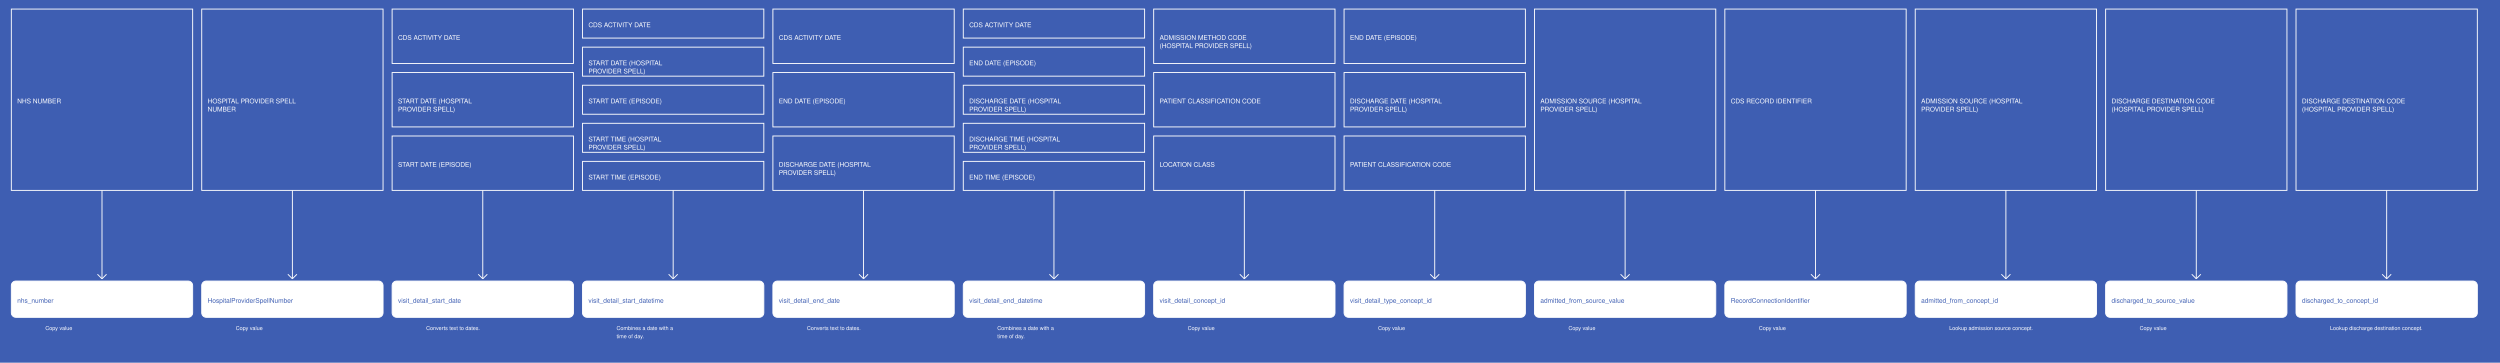
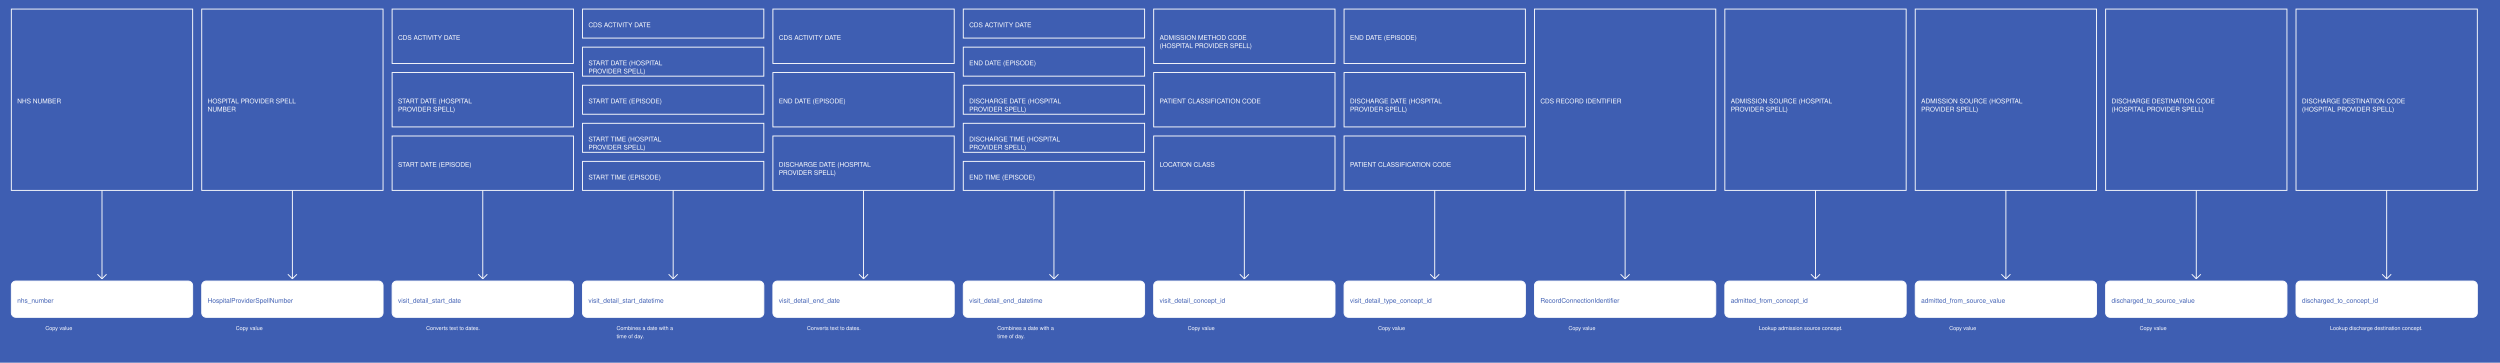
<svg xmlns="http://www.w3.org/2000/svg" width="5515" height="800">
  <rect width="100%" height="100%" fill="#3E5EB2" />
  <g>
    <rect x="25" y="20" width="400" height="400" fill="#3E5EB2" stroke="white" stroke-width="2" />
    <text x="38" y="228" fill="white" font-family="Helvetica" font-size="1.2em" text-anchor="start">NHS NUMBER</text>
  </g>
  <g>
    <line x1="225" y1="420" x2="225" y2="615" stroke="white" stroke-width="2" />
    <line x1="215" y1="605" x2="225" y2="615" stroke="white" stroke-width="2" />
    <line x1="235" y1="605" x2="225" y2="615" stroke="white" stroke-width="2" />
    <text x="100" y="728" fill="white" font-size="1em" font-family="Helvetica">Copy value</text>
  </g>
  <g>
    <rect x="25" y="620" width="400" height="80" fill="white" stroke="white" stroke-width="2" rx="10" />
    <text x="38" y="668" fill="#3E5EB2" font-family="Helvetica" font-size="1.2em" text-anchor="start">nhs_number</text>
  </g>
  <g>
    <rect x="445" y="20" width="400" height="400" fill="#3E5EB2" stroke="white" stroke-width="2" />
    <text x="458" y="228" fill="white" font-family="Helvetica" font-size="1.2em" text-anchor="start">HOSPITAL PROVIDER SPELL</text>
    <text x="458" y="246" fill="white" font-family="Helvetica" font-size="1.2em" text-anchor="start">NUMBER</text>
  </g>
  <g>
    <line x1="645" y1="420" x2="645" y2="615" stroke="white" stroke-width="2" />
    <line x1="635" y1="605" x2="645" y2="615" stroke="white" stroke-width="2" />
    <line x1="655" y1="605" x2="645" y2="615" stroke="white" stroke-width="2" />
    <text x="520" y="728" fill="white" font-size="1em" font-family="Helvetica">Copy value</text>
  </g>
  <g>
    <rect x="445" y="620" width="400" height="80" fill="white" stroke="white" stroke-width="2" rx="10" />
    <text x="458" y="668" fill="#3E5EB2" font-family="Helvetica" font-size="1.2em" text-anchor="start">HospitalProviderSpellNumber</text>
  </g>
  <g>
    <rect x="865" y="20" width="400" height="120" fill="#3E5EB2" stroke="white" stroke-width="2" />
    <text x="878" y="88" fill="white" font-family="Helvetica" font-size="1.2em" text-anchor="start">CDS ACTIVITY DATE</text>
  </g>
  <g>
    <rect x="865" y="160" width="400" height="120" fill="#3E5EB2" stroke="white" stroke-width="2" />
    <text x="878" y="228" fill="white" font-family="Helvetica" font-size="1.2em" text-anchor="start">START DATE (HOSPITAL</text>
    <text x="878" y="246" fill="white" font-family="Helvetica" font-size="1.2em" text-anchor="start">PROVIDER SPELL)</text>
  </g>
  <g>
    <rect x="865" y="300" width="400" height="120" fill="#3E5EB2" stroke="white" stroke-width="2" />
    <text x="878" y="368" fill="white" font-family="Helvetica" font-size="1.2em" text-anchor="start">START DATE (EPISODE)</text>
  </g>
  <g>
    <line x1="1065" y1="420" x2="1065" y2="615" stroke="white" stroke-width="2" />
    <line x1="1055" y1="605" x2="1065" y2="615" stroke="white" stroke-width="2" />
    <line x1="1075" y1="605" x2="1065" y2="615" stroke="white" stroke-width="2" />
    <text x="940" y="728" fill="white" font-size="1em" font-family="Helvetica">Converts text to dates.</text>
  </g>
  <g>
    <rect x="865" y="620" width="400" height="80" fill="white" stroke="white" stroke-width="2" rx="10" />
    <text x="878" y="668" fill="#3E5EB2" font-family="Helvetica" font-size="1.2em" text-anchor="start">visit_detail_start_date</text>
  </g>
  <g>
    <rect x="1285" y="20" width="400" height="64" fill="#3E5EB2" stroke="white" stroke-width="2" />
    <text x="1298" y="60" fill="white" font-family="Helvetica" font-size="1.2em" text-anchor="start">CDS ACTIVITY DATE</text>
  </g>
  <g>
    <rect x="1285" y="104" width="400" height="64" fill="#3E5EB2" stroke="white" stroke-width="2" />
    <text x="1298" y="144" fill="white" font-family="Helvetica" font-size="1.2em" text-anchor="start">START DATE (HOSPITAL</text>
    <text x="1298" y="162" fill="white" font-family="Helvetica" font-size="1.2em" text-anchor="start">PROVIDER SPELL)</text>
  </g>
  <g>
    <rect x="1285" y="188" width="400" height="64" fill="#3E5EB2" stroke="white" stroke-width="2" />
    <text x="1298" y="228" fill="white" font-family="Helvetica" font-size="1.2em" text-anchor="start">START DATE (EPISODE)</text>
  </g>
  <g>
    <rect x="1285" y="272" width="400" height="64" fill="#3E5EB2" stroke="white" stroke-width="2" />
    <text x="1298" y="312" fill="white" font-family="Helvetica" font-size="1.2em" text-anchor="start">START TIME (HOSPITAL</text>
    <text x="1298" y="330" fill="white" font-family="Helvetica" font-size="1.2em" text-anchor="start">PROVIDER SPELL)</text>
  </g>
  <g>
    <rect x="1285" y="356" width="400" height="64" fill="#3E5EB2" stroke="white" stroke-width="2" />
    <text x="1298" y="396" fill="white" font-family="Helvetica" font-size="1.2em" text-anchor="start">START TIME (EPISODE)</text>
  </g>
  <g>
    <line x1="1485" y1="420" x2="1485" y2="615" stroke="white" stroke-width="2" />
    <line x1="1475" y1="605" x2="1485" y2="615" stroke="white" stroke-width="2" />
    <line x1="1495" y1="605" x2="1485" y2="615" stroke="white" stroke-width="2" />
    <text x="1360" y="728" fill="white" font-size="1em" font-family="Helvetica">Combines a date with a</text>
    <text x="1360" y="746" fill="white" font-size="1em" font-family="Helvetica">time of day.</text>
  </g>
  <g>
    <rect x="1285" y="620" width="400" height="80" fill="white" stroke="white" stroke-width="2" rx="10" />
    <text x="1298" y="668" fill="#3E5EB2" font-family="Helvetica" font-size="1.2em" text-anchor="start">visit_detail_start_datetime</text>
  </g>
  <g>
    <rect x="1705" y="20" width="400" height="120" fill="#3E5EB2" stroke="white" stroke-width="2" />
    <text x="1718" y="88" fill="white" font-family="Helvetica" font-size="1.2em" text-anchor="start">CDS ACTIVITY DATE</text>
  </g>
  <g>
    <rect x="1705" y="160" width="400" height="120" fill="#3E5EB2" stroke="white" stroke-width="2" />
    <text x="1718" y="228" fill="white" font-family="Helvetica" font-size="1.2em" text-anchor="start">END DATE (EPISODE)</text>
  </g>
  <g>
    <rect x="1705" y="300" width="400" height="120" fill="#3E5EB2" stroke="white" stroke-width="2" />
    <text x="1718" y="368" fill="white" font-family="Helvetica" font-size="1.2em" text-anchor="start">DISCHARGE DATE (HOSPITAL</text>
    <text x="1718" y="386" fill="white" font-family="Helvetica" font-size="1.2em" text-anchor="start">PROVIDER SPELL)</text>
  </g>
  <g>
    <line x1="1905" y1="420" x2="1905" y2="615" stroke="white" stroke-width="2" />
    <line x1="1895" y1="605" x2="1905" y2="615" stroke="white" stroke-width="2" />
    <line x1="1915" y1="605" x2="1905" y2="615" stroke="white" stroke-width="2" />
    <text x="1780" y="728" fill="white" font-size="1em" font-family="Helvetica">Converts text to dates.</text>
  </g>
  <g>
    <rect x="1705" y="620" width="400" height="80" fill="white" stroke="white" stroke-width="2" rx="10" />
    <text x="1718" y="668" fill="#3E5EB2" font-family="Helvetica" font-size="1.2em" text-anchor="start">visit_detail_end_date</text>
  </g>
  <g>
    <rect x="2125" y="20" width="400" height="64" fill="#3E5EB2" stroke="white" stroke-width="2" />
    <text x="2138" y="60" fill="white" font-family="Helvetica" font-size="1.2em" text-anchor="start">CDS ACTIVITY DATE</text>
  </g>
  <g>
    <rect x="2125" y="104" width="400" height="64" fill="#3E5EB2" stroke="white" stroke-width="2" />
    <text x="2138" y="144" fill="white" font-family="Helvetica" font-size="1.2em" text-anchor="start">END DATE (EPISODE)</text>
  </g>
  <g>
    <rect x="2125" y="188" width="400" height="64" fill="#3E5EB2" stroke="white" stroke-width="2" />
    <text x="2138" y="228" fill="white" font-family="Helvetica" font-size="1.2em" text-anchor="start">DISCHARGE DATE (HOSPITAL</text>
    <text x="2138" y="246" fill="white" font-family="Helvetica" font-size="1.2em" text-anchor="start">PROVIDER SPELL)</text>
  </g>
  <g>
    <rect x="2125" y="272" width="400" height="64" fill="#3E5EB2" stroke="white" stroke-width="2" />
    <text x="2138" y="312" fill="white" font-family="Helvetica" font-size="1.2em" text-anchor="start">DISCHARGE TIME (HOSPITAL</text>
    <text x="2138" y="330" fill="white" font-family="Helvetica" font-size="1.2em" text-anchor="start">PROVIDER SPELL)</text>
  </g>
  <g>
    <rect x="2125" y="356" width="400" height="64" fill="#3E5EB2" stroke="white" stroke-width="2" />
    <text x="2138" y="396" fill="white" font-family="Helvetica" font-size="1.2em" text-anchor="start">END TIME (EPISODE)</text>
  </g>
  <g>
    <line x1="2325" y1="420" x2="2325" y2="615" stroke="white" stroke-width="2" />
    <line x1="2315" y1="605" x2="2325" y2="615" stroke="white" stroke-width="2" />
    <line x1="2335" y1="605" x2="2325" y2="615" stroke="white" stroke-width="2" />
    <text x="2200" y="728" fill="white" font-size="1em" font-family="Helvetica">Combines a date with a</text>
    <text x="2200" y="746" fill="white" font-size="1em" font-family="Helvetica">time of day.</text>
  </g>
  <g>
    <rect x="2125" y="620" width="400" height="80" fill="white" stroke="white" stroke-width="2" rx="10" />
    <text x="2138" y="668" fill="#3E5EB2" font-family="Helvetica" font-size="1.2em" text-anchor="start">visit_detail_end_datetime</text>
  </g>
  <g>
    <rect x="2545" y="20" width="400" height="120" fill="#3E5EB2" stroke="white" stroke-width="2" />
    <text x="2558" y="88" fill="white" font-family="Helvetica" font-size="1.2em" text-anchor="start">ADMISSION METHOD CODE</text>
    <text x="2558" y="106" fill="white" font-family="Helvetica" font-size="1.2em" text-anchor="start">(HOSPITAL PROVIDER SPELL)</text>
  </g>
  <g>
    <rect x="2545" y="160" width="400" height="120" fill="#3E5EB2" stroke="white" stroke-width="2" />
    <text x="2558" y="228" fill="white" font-family="Helvetica" font-size="1.2em" text-anchor="start">PATIENT CLASSIFICATION CODE</text>
  </g>
  <g>
    <rect x="2545" y="300" width="400" height="120" fill="#3E5EB2" stroke="white" stroke-width="2" />
    <text x="2558" y="368" fill="white" font-family="Helvetica" font-size="1.2em" text-anchor="start">LOCATION CLASS</text>
  </g>
  <g>
    <line x1="2745" y1="420" x2="2745" y2="615" stroke="white" stroke-width="2" />
    <line x1="2735" y1="605" x2="2745" y2="615" stroke="white" stroke-width="2" />
    <line x1="2755" y1="605" x2="2745" y2="615" stroke="white" stroke-width="2" />
    <text x="2620" y="728" fill="white" font-size="1em" font-family="Helvetica">Copy value</text>
  </g>
  <g>
    <rect x="2545" y="620" width="400" height="80" fill="white" stroke="white" stroke-width="2" rx="10" />
    <text x="2558" y="668" fill="#3E5EB2" font-family="Helvetica" font-size="1.2em" text-anchor="start">visit_detail_concept_id</text>
  </g>
  <g>
    <rect x="2965" y="20" width="400" height="120" fill="#3E5EB2" stroke="white" stroke-width="2" />
    <text x="2978" y="88" fill="white" font-family="Helvetica" font-size="1.2em" text-anchor="start">END DATE (EPISODE)</text>
  </g>
  <g>
    <rect x="2965" y="160" width="400" height="120" fill="#3E5EB2" stroke="white" stroke-width="2" />
    <text x="2978" y="228" fill="white" font-family="Helvetica" font-size="1.2em" text-anchor="start">DISCHARGE DATE (HOSPITAL</text>
    <text x="2978" y="246" fill="white" font-family="Helvetica" font-size="1.2em" text-anchor="start">PROVIDER SPELL)</text>
  </g>
  <g>
    <rect x="2965" y="300" width="400" height="120" fill="#3E5EB2" stroke="white" stroke-width="2" />
    <text x="2978" y="368" fill="white" font-family="Helvetica" font-size="1.2em" text-anchor="start">PATIENT CLASSIFICATION CODE</text>
  </g>
  <g>
    <line x1="3165" y1="420" x2="3165" y2="615" stroke="white" stroke-width="2" />
    <line x1="3155" y1="605" x2="3165" y2="615" stroke="white" stroke-width="2" />
    <line x1="3175" y1="605" x2="3165" y2="615" stroke="white" stroke-width="2" />
    <text x="3040" y="728" fill="white" font-size="1em" font-family="Helvetica">Copy value</text>
  </g>
  <g>
    <rect x="2965" y="620" width="400" height="80" fill="white" stroke="white" stroke-width="2" rx="10" />
    <text x="2978" y="668" fill="#3E5EB2" font-family="Helvetica" font-size="1.2em" text-anchor="start">visit_detail_type_concept_id</text>
  </g>
  <g>
    <rect x="3385" y="20" width="400" height="400" fill="#3E5EB2" stroke="white" stroke-width="2" />
-     <text x="3398" y="228" fill="white" font-family="Helvetica" font-size="1.2em" text-anchor="start">ADMISSION SOURCE (HOSPITAL</text>
-     <text x="3398" y="246" fill="white" font-family="Helvetica" font-size="1.2em" text-anchor="start">PROVIDER SPELL)</text>
+     <text x="3398" y="228" fill="white" font-family="Helvetica" font-size="1.2em" text-anchor="start">CDS RECORD IDENTIFIER</text>
  </g>
  <g>
    <line x1="3585" y1="420" x2="3585" y2="615" stroke="white" stroke-width="2" />
    <line x1="3575" y1="605" x2="3585" y2="615" stroke="white" stroke-width="2" />
    <line x1="3595" y1="605" x2="3585" y2="615" stroke="white" stroke-width="2" />
    <text x="3460" y="728" fill="white" font-size="1em" font-family="Helvetica">Copy value</text>
  </g>
  <g>
    <rect x="3385" y="620" width="400" height="80" fill="white" stroke="white" stroke-width="2" rx="10" />
-     <text x="3398" y="668" fill="#3E5EB2" font-family="Helvetica" font-size="1.2em" text-anchor="start">admitted_from_source_value</text>
+     <text x="3398" y="668" fill="#3E5EB2" font-family="Helvetica" font-size="1.2em" text-anchor="start">RecordConnectionIdentifier</text>
  </g>
  <g>
    <rect x="3805" y="20" width="400" height="400" fill="#3E5EB2" stroke="white" stroke-width="2" />
-     <text x="3818" y="228" fill="white" font-family="Helvetica" font-size="1.2em" text-anchor="start">CDS RECORD IDENTIFIER</text>
+     <text x="3818" y="228" fill="white" font-family="Helvetica" font-size="1.2em" text-anchor="start">ADMISSION SOURCE (HOSPITAL</text>
+     <text x="3818" y="246" fill="white" font-family="Helvetica" font-size="1.2em" text-anchor="start">PROVIDER SPELL)</text>
  </g>
  <g>
    <line x1="4005" y1="420" x2="4005" y2="615" stroke="white" stroke-width="2" />
    <line x1="3995" y1="605" x2="4005" y2="615" stroke="white" stroke-width="2" />
    <line x1="4015" y1="605" x2="4005" y2="615" stroke="white" stroke-width="2" />
-     <text x="3880" y="728" fill="white" font-size="1em" font-family="Helvetica">Copy value</text>
+     <text x="3880" y="728" fill="white" font-size="1em" font-family="Helvetica">Lookup admission source concept.</text>
  </g>
  <g>
    <rect x="3805" y="620" width="400" height="80" fill="white" stroke="white" stroke-width="2" rx="10" />
-     <text x="3818" y="668" fill="#3E5EB2" font-family="Helvetica" font-size="1.2em" text-anchor="start">RecordConnectionIdentifier</text>
+     <text x="3818" y="668" fill="#3E5EB2" font-family="Helvetica" font-size="1.2em" text-anchor="start">admitted_from_concept_id</text>
  </g>
  <g>
    <rect x="4225" y="20" width="400" height="400" fill="#3E5EB2" stroke="white" stroke-width="2" />
    <text x="4238" y="228" fill="white" font-family="Helvetica" font-size="1.2em" text-anchor="start">ADMISSION SOURCE (HOSPITAL</text>
    <text x="4238" y="246" fill="white" font-family="Helvetica" font-size="1.2em" text-anchor="start">PROVIDER SPELL)</text>
  </g>
  <g>
    <line x1="4425" y1="420" x2="4425" y2="615" stroke="white" stroke-width="2" />
    <line x1="4415" y1="605" x2="4425" y2="615" stroke="white" stroke-width="2" />
    <line x1="4435" y1="605" x2="4425" y2="615" stroke="white" stroke-width="2" />
-     <text x="4300" y="728" fill="white" font-size="1em" font-family="Helvetica">Lookup admission source concept.</text>
+     <text x="4300" y="728" fill="white" font-size="1em" font-family="Helvetica">Copy value</text>
  </g>
  <g>
    <rect x="4225" y="620" width="400" height="80" fill="white" stroke="white" stroke-width="2" rx="10" />
-     <text x="4238" y="668" fill="#3E5EB2" font-family="Helvetica" font-size="1.2em" text-anchor="start">admitted_from_concept_id</text>
+     <text x="4238" y="668" fill="#3E5EB2" font-family="Helvetica" font-size="1.2em" text-anchor="start">admitted_from_source_value</text>
  </g>
  <g>
    <rect x="4645" y="20" width="400" height="400" fill="#3E5EB2" stroke="white" stroke-width="2" />
    <text x="4658" y="228" fill="white" font-family="Helvetica" font-size="1.2em" text-anchor="start">DISCHARGE DESTINATION CODE</text>
    <text x="4658" y="246" fill="white" font-family="Helvetica" font-size="1.2em" text-anchor="start">(HOSPITAL PROVIDER SPELL)</text>
  </g>
  <g>
    <line x1="4845" y1="420" x2="4845" y2="615" stroke="white" stroke-width="2" />
    <line x1="4835" y1="605" x2="4845" y2="615" stroke="white" stroke-width="2" />
    <line x1="4855" y1="605" x2="4845" y2="615" stroke="white" stroke-width="2" />
    <text x="4720" y="728" fill="white" font-size="1em" font-family="Helvetica">Copy value</text>
  </g>
  <g>
    <rect x="4645" y="620" width="400" height="80" fill="white" stroke="white" stroke-width="2" rx="10" />
    <text x="4658" y="668" fill="#3E5EB2" font-family="Helvetica" font-size="1.2em" text-anchor="start">discharged_to_source_value</text>
  </g>
  <g>
    <rect x="5065" y="20" width="400" height="400" fill="#3E5EB2" stroke="white" stroke-width="2" />
    <text x="5078" y="228" fill="white" font-family="Helvetica" font-size="1.2em" text-anchor="start">DISCHARGE DESTINATION CODE</text>
    <text x="5078" y="246" fill="white" font-family="Helvetica" font-size="1.2em" text-anchor="start">(HOSPITAL PROVIDER SPELL)</text>
  </g>
  <g>
    <line x1="5265" y1="420" x2="5265" y2="615" stroke="white" stroke-width="2" />
    <line x1="5255" y1="605" x2="5265" y2="615" stroke="white" stroke-width="2" />
    <line x1="5275" y1="605" x2="5265" y2="615" stroke="white" stroke-width="2" />
    <text x="5140" y="728" fill="white" font-size="1em" font-family="Helvetica">Lookup discharge destination concept.</text>
  </g>
  <g>
    <rect x="5065" y="620" width="400" height="80" fill="white" stroke="white" stroke-width="2" rx="10" />
    <text x="5078" y="668" fill="#3E5EB2" font-family="Helvetica" font-size="1.2em" text-anchor="start">discharged_to_concept_id</text>
  </g>
</svg>
